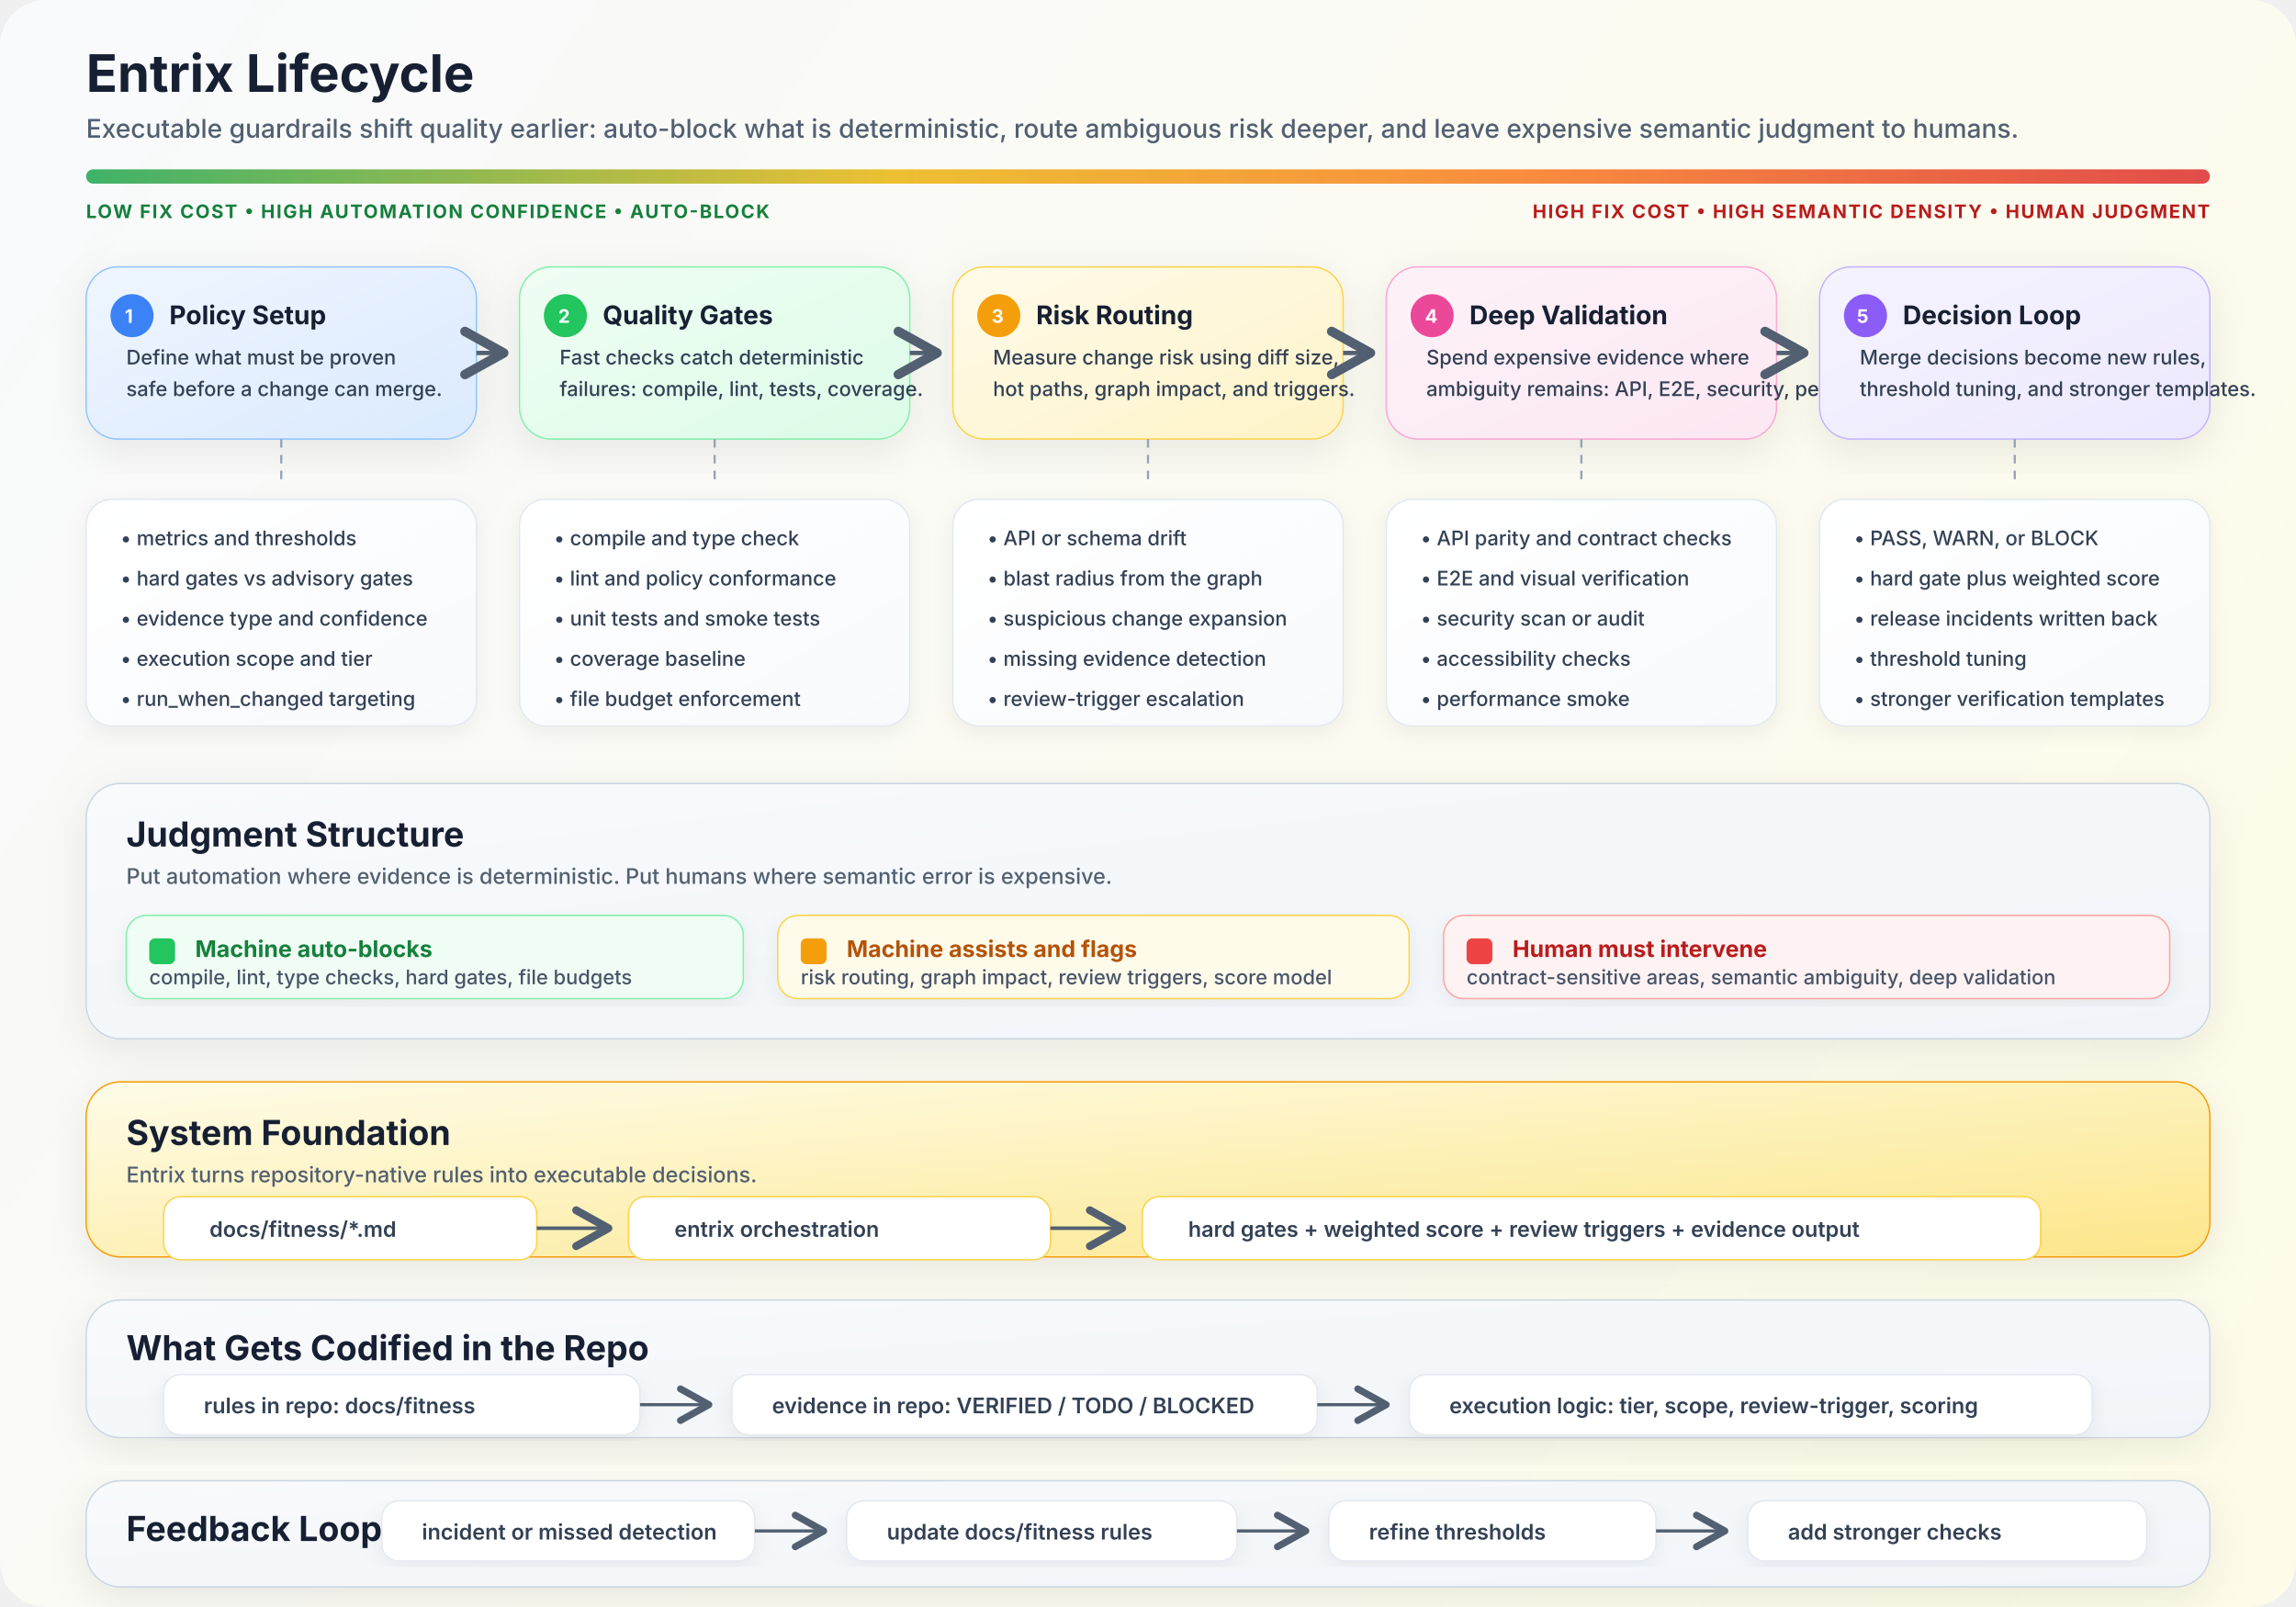
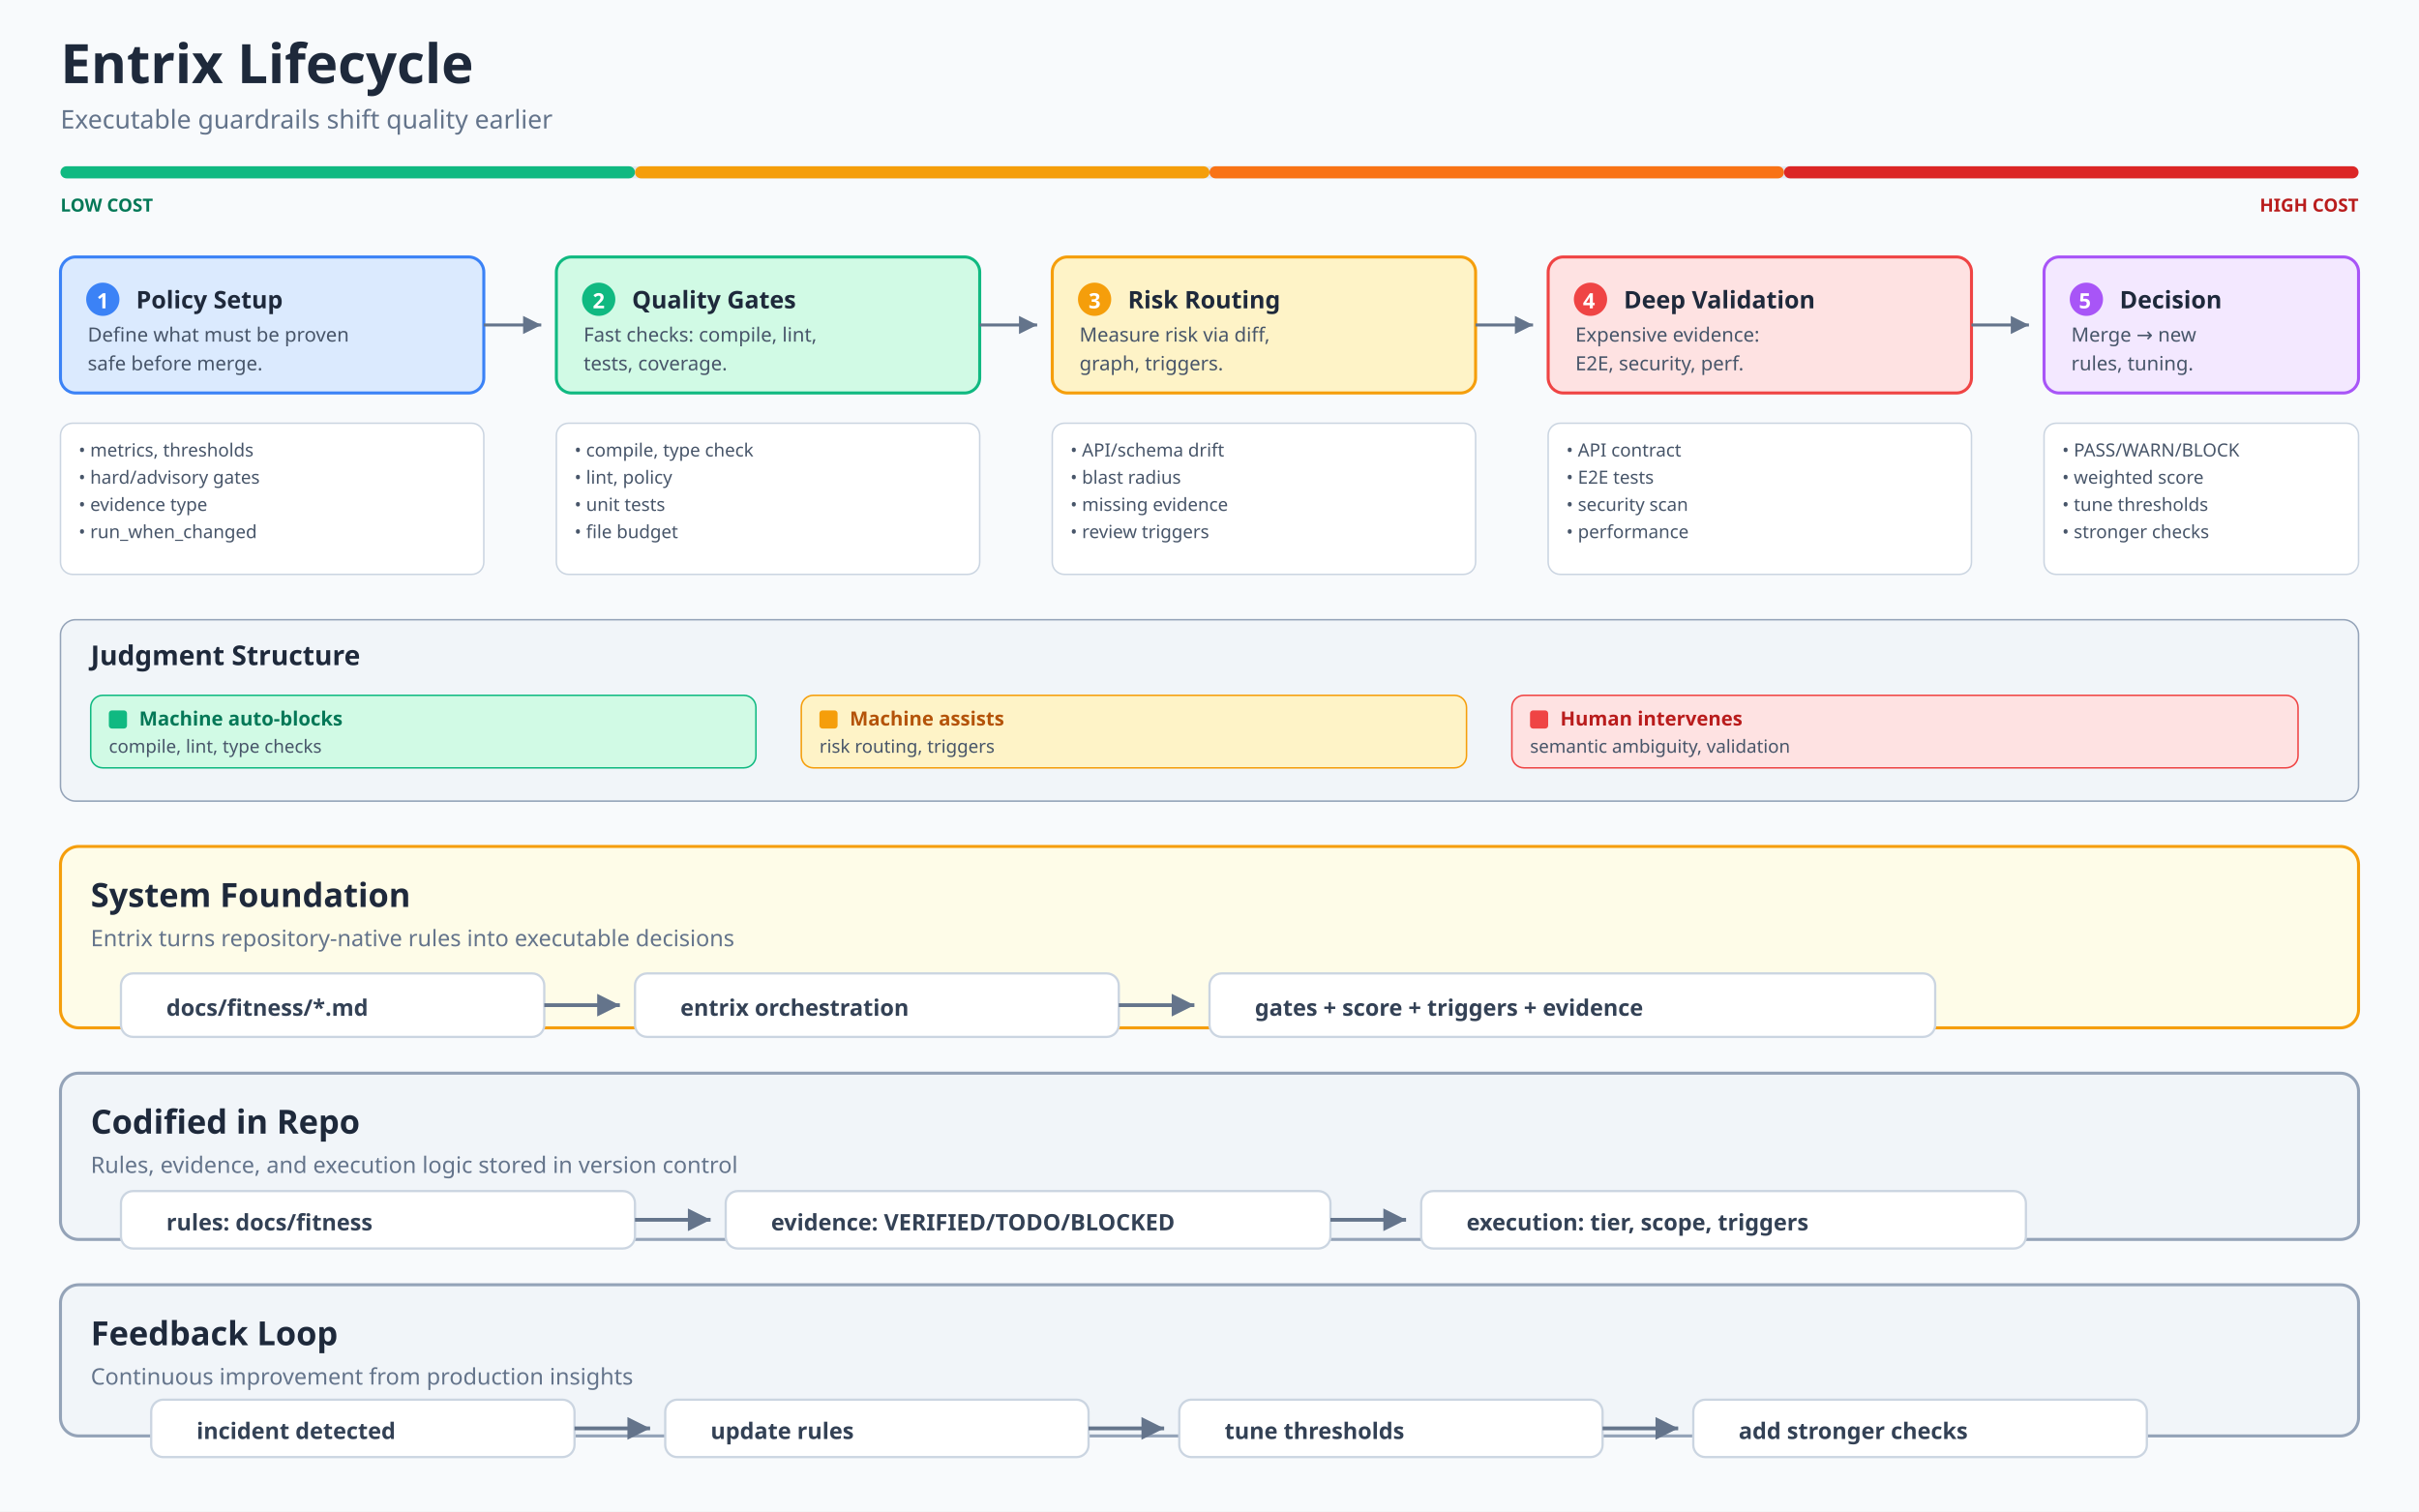
- <svg xmlns="http://www.w3.org/2000/svg" width="1600" height="1120" viewBox="0 0 1600 1120" fill="none">
+ <svg xmlns="http://www.w3.org/2000/svg" width="1600" height="1000" viewBox="0 0 1600 1000">
  <defs>
-     <linearGradient id="bg" x1="0" y1="0" x2="1600" y2="1120" gradientUnits="userSpaceOnUse">
-       <stop stop-color="#F8FAFC" />
-       <stop offset="1" stop-color="#FEFCE8" />
-     </linearGradient>
-     <linearGradient id="costBar" x1="60" y1="0" x2="1540" y2="0" gradientUnits="userSpaceOnUse">
-       <stop offset="0%" stop-color="#16A34A" />
-       <stop offset="38%" stop-color="#EAB308" />
-       <stop offset="68%" stop-color="#F97316" />
-       <stop offset="100%" stop-color="#DC2626" />
-     </linearGradient>
-     <linearGradient id="stage1" x1="0" y1="0" x2="1" y2="1">
-       <stop stop-color="#EFF6FF" />
-       <stop offset="1" stop-color="#DBEAFE" />
-     </linearGradient>
-     <linearGradient id="stage2" x1="0" y1="0" x2="1" y2="1">
-       <stop stop-color="#F0FDF4" />
-       <stop offset="1" stop-color="#DCFCE7" />
-     </linearGradient>
-     <linearGradient id="stage3" x1="0" y1="0" x2="1" y2="1">
-       <stop stop-color="#FFFBEB" />
-       <stop offset="1" stop-color="#FEF3C7" />
-     </linearGradient>
-     <linearGradient id="stage4" x1="0" y1="0" x2="1" y2="1">
-       <stop stop-color="#FDF2F8" />
-       <stop offset="1" stop-color="#FCE7F3" />
-     </linearGradient>
-     <linearGradient id="stage5" x1="0" y1="0" x2="1" y2="1">
-       <stop stop-color="#F5F3FF" />
-       <stop offset="1" stop-color="#EDE9FE" />
-     </linearGradient>
-     <linearGradient id="panel" x1="0" y1="0" x2="1" y2="1">
-       <stop stop-color="#FFFFFF" />
-       <stop offset="1" stop-color="#F8FAFC" />
-     </linearGradient>
-     <linearGradient id="sectionWarm" x1="0" y1="0" x2="1" y2="1">
-       <stop stop-color="#FEFCE8" />
-       <stop offset="1" stop-color="#FDE68A" />
-     </linearGradient>
-     <linearGradient id="sectionCool" x1="0" y1="0" x2="1" y2="1">
-       <stop stop-color="#F8FAFC" />
-       <stop offset="1" stop-color="#F1F5F9" />
-     </linearGradient>
-     <filter id="shadow" x="-20%" y="-20%" width="140%" height="140%">
-       <feDropShadow dx="0" dy="8" stdDeviation="14" flood-color="#0F172A" flood-opacity="0.08" />
-     </filter>
-     <filter id="softShadow" x="-10%" y="-10%" width="120%" height="120%">
-       <feDropShadow dx="0" dy="4" stdDeviation="7" flood-color="#0F172A" flood-opacity="0.06" />
-     </filter>
-     <marker id="arrow" markerWidth="14" markerHeight="14" refX="11" refY="7" orient="auto">
-       <path d="M2 2L11 7L2 12" stroke="#526071" stroke-width="2.2" stroke-linecap="round" stroke-linejoin="round" />
+     <marker id="arrow" markerWidth="10" markerHeight="10" refX="8" refY="5" orient="auto">
+       <polygon points="2,2 8,5 2,8" fill="#64748b" />
    </marker>
-     <style>
-       .title { font: 700 36px ui-sans-serif, -apple-system, BlinkMacSystemFont, "Segoe UI", sans-serif; fill: #172033; }
-       .subtitle { font: 500 18px ui-sans-serif, -apple-system, BlinkMacSystemFont, "Segoe UI", sans-serif; fill: #526071; }
-       .scale { font: 700 13px ui-sans-serif, -apple-system, BlinkMacSystemFont, "Segoe UI", sans-serif; letter-spacing: 0.08em; }
-       .stepNum { font: 700 13px ui-sans-serif, -apple-system, BlinkMacSystemFont, "Segoe UI", sans-serif; fill: #FFFFFF; letter-spacing: 0.05em; }
-       .stageTitle { font: 700 18px ui-sans-serif, -apple-system, BlinkMacSystemFont, "Segoe UI", sans-serif; fill: #172033; }
-       .body { font: 500 14px ui-sans-serif, -apple-system, BlinkMacSystemFont, "Segoe UI", sans-serif; fill: #334155; }
-       .detail { font: 500 14px ui-sans-serif, -apple-system, BlinkMacSystemFont, "Segoe UI", sans-serif; fill: #334155; }
-       .sectionTitle { font: 700 24px ui-sans-serif, -apple-system, BlinkMacSystemFont, "Segoe UI", sans-serif; fill: #172033; }
-       .sectionSub { font: 500 15px ui-sans-serif, -apple-system, BlinkMacSystemFont, "Segoe UI", sans-serif; fill: #526071; }
-       .pillTitle { font: 700 16px ui-sans-serif, -apple-system, BlinkMacSystemFont, "Segoe UI", sans-serif; }
-       .pillBody { font: 500 14px ui-sans-serif, -apple-system, BlinkMacSystemFont, "Segoe UI", sans-serif; fill: #475569; }
-       .laneText { font: 600 15px ui-sans-serif, -apple-system, BlinkMacSystemFont, "Segoe UI", sans-serif; fill: #334155; }
-     </style>
  </defs>
-   <rect width="1600" height="1120" rx="32" fill="url(#bg)" />
-   <text x="60" y="64" class="title">Entrix Lifecycle</text>
-   <text x="60" y="96" class="subtitle">Executable guardrails shift quality earlier: auto-block what is deterministic, route ambiguous risk deeper, and leave expensive semantic judgment to humans.</text>
-   <rect x="60" y="118" width="1480" height="10" rx="5" fill="url(#costBar)" opacity="0.82" />
-   <text x="60" y="152" class="scale" style="fill:#15803D">LOW FIX COST • HIGH AUTOMATION CONFIDENCE • AUTO-BLOCK</text>
-   <text x="1540" y="152" class="scale" style="fill:#B91C1C; text-anchor:end">HIGH FIX COST • HIGH SEMANTIC DENSITY • HUMAN JUDGMENT</text>
-   <rect x="60" y="186" width="272" height="120" rx="22" fill="url(#stage1)" stroke="#93C5FD" filter="url(#shadow)" />
-   <circle cx="92" cy="220" r="15" fill="#3B82F6" />
-   <text x="87" y="225" class="stepNum">1</text>
-   <text x="118" y="226" class="stageTitle">Policy Setup</text>
-   <text x="88" y="254" class="body">Define what must be proven</text>
-   <text x="88" y="276" class="body">safe before a change can merge.</text>
-   <path d="M332 246H351" stroke="#526071" stroke-width="3" marker-end="url(#arrow)" />
-   <rect x="362" y="186" width="272" height="120" rx="22" fill="url(#stage2)" stroke="#86EFAC" filter="url(#shadow)" />
-   <circle cx="394" cy="220" r="15" fill="#22C55E" />
-   <text x="389" y="225" class="stepNum">2</text>
-   <text x="420" y="226" class="stageTitle">Quality Gates</text>
-   <text x="390" y="254" class="body">Fast checks catch deterministic</text>
-   <text x="390" y="276" class="body">failures: compile, lint, tests, coverage.</text>
-   <path d="M634 246H653" stroke="#526071" stroke-width="3" marker-end="url(#arrow)" />
-   <rect x="664" y="186" width="272" height="120" rx="22" fill="url(#stage3)" stroke="#FCD34D" filter="url(#shadow)" />
-   <circle cx="696" cy="220" r="15" fill="#F59E0B" />
-   <text x="691" y="225" class="stepNum">3</text>
-   <text x="722" y="226" class="stageTitle">Risk Routing</text>
-   <text x="692" y="254" class="body">Measure change risk using diff size,</text>
-   <text x="692" y="276" class="body">hot paths, graph impact, and triggers.</text>
-   <path d="M936 246H955" stroke="#526071" stroke-width="3" marker-end="url(#arrow)" />
-   <rect x="966" y="186" width="272" height="120" rx="22" fill="url(#stage4)" stroke="#F9A8D4" filter="url(#shadow)" />
-   <circle cx="998" cy="220" r="15" fill="#EC4899" />
-   <text x="993" y="225" class="stepNum">4</text>
-   <text x="1024" y="226" class="stageTitle">Deep Validation</text>
-   <text x="994" y="254" class="body">Spend expensive evidence where</text>
-   <text x="994" y="276" class="body">ambiguity remains: API, E2E, security, perf.</text>
-   <path d="M1238 246H1257" stroke="#526071" stroke-width="3" marker-end="url(#arrow)" />
-   <rect x="1268" y="186" width="272" height="120" rx="22" fill="url(#stage5)" stroke="#C4B5FD" filter="url(#shadow)" />
-   <circle cx="1300" cy="220" r="15" fill="#8B5CF6" />
-   <text x="1294" y="225" class="stepNum">5</text>
-   <text x="1326" y="226" class="stageTitle">Decision Loop</text>
-   <text x="1296" y="254" class="body">Merge decisions become new rules,</text>
-   <text x="1296" y="276" class="body">threshold tuning, and stronger templates.</text>
-   <path d="M196 306V338" stroke="#94A3B8" stroke-width="1.5" stroke-dasharray="6 5" />
-   <path d="M498 306V338" stroke="#94A3B8" stroke-width="1.5" stroke-dasharray="6 5" />
-   <path d="M800 306V338" stroke="#94A3B8" stroke-width="1.5" stroke-dasharray="6 5" />
-   <path d="M1102 306V338" stroke="#94A3B8" stroke-width="1.5" stroke-dasharray="6 5" />
-   <path d="M1404 306V338" stroke="#94A3B8" stroke-width="1.5" stroke-dasharray="6 5" />
-   <rect x="60" y="348" width="272" height="158" rx="18" fill="url(#panel)" stroke="#E2E8F0" filter="url(#softShadow)" />
-   <text x="84" y="380" class="detail">• metrics and thresholds</text>
-   <text x="84" y="408" class="detail">• hard gates vs advisory gates</text>
-   <text x="84" y="436" class="detail">• evidence type and confidence</text>
-   <text x="84" y="464" class="detail">• execution scope and tier</text>
-   <text x="84" y="492" class="detail">• run_when_changed targeting</text>
-   <rect x="362" y="348" width="272" height="158" rx="18" fill="url(#panel)" stroke="#E2E8F0" filter="url(#softShadow)" />
-   <text x="386" y="380" class="detail">• compile and type check</text>
-   <text x="386" y="408" class="detail">• lint and policy conformance</text>
-   <text x="386" y="436" class="detail">• unit tests and smoke tests</text>
-   <text x="386" y="464" class="detail">• coverage baseline</text>
-   <text x="386" y="492" class="detail">• file budget enforcement</text>
-   <rect x="664" y="348" width="272" height="158" rx="18" fill="url(#panel)" stroke="#E2E8F0" filter="url(#softShadow)" />
-   <text x="688" y="380" class="detail">• API or schema drift</text>
-   <text x="688" y="408" class="detail">• blast radius from the graph</text>
-   <text x="688" y="436" class="detail">• suspicious change expansion</text>
-   <text x="688" y="464" class="detail">• missing evidence detection</text>
-   <text x="688" y="492" class="detail">• review-trigger escalation</text>
-   <rect x="966" y="348" width="272" height="158" rx="18" fill="url(#panel)" stroke="#E2E8F0" filter="url(#softShadow)" />
-   <text x="990" y="380" class="detail">• API parity and contract checks</text>
-   <text x="990" y="408" class="detail">• E2E and visual verification</text>
-   <text x="990" y="436" class="detail">• security scan or audit</text>
-   <text x="990" y="464" class="detail">• accessibility checks</text>
-   <text x="990" y="492" class="detail">• performance smoke</text>
-   <rect x="1268" y="348" width="272" height="158" rx="18" fill="url(#panel)" stroke="#E2E8F0" filter="url(#softShadow)" />
-   <text x="1292" y="380" class="detail">• PASS, WARN, or BLOCK</text>
-   <text x="1292" y="408" class="detail">• hard gate plus weighted score</text>
-   <text x="1292" y="436" class="detail">• release incidents written back</text>
-   <text x="1292" y="464" class="detail">• threshold tuning</text>
-   <text x="1292" y="492" class="detail">• stronger verification templates</text>
-   <rect x="60" y="546" width="1480" height="178" rx="24" fill="url(#sectionCool)" stroke="#CBD5E1" filter="url(#shadow)" />
-   <text x="88" y="590" class="sectionTitle">Judgment Structure</text>
-   <text x="88" y="616" class="sectionSub">Put automation where evidence is deterministic. Put humans where semantic error is expensive.</text>
-   <rect x="88" y="638" width="430" height="58" rx="14" fill="#F0FDF4" stroke="#86EFAC" filter="url(#softShadow)" />
-   <rect x="104" y="654" width="18" height="18" rx="4" fill="#22C55E" />
-   <text x="136" y="667" class="pillTitle" style="fill:#15803D">Machine auto-blocks</text>
-   <text x="104" y="686" class="pillBody">compile, lint, type checks, hard gates, file budgets</text>
-   <rect x="542" y="638" width="440" height="58" rx="14" fill="#FFFBEB" stroke="#FCD34D" filter="url(#softShadow)" />
-   <rect x="558" y="654" width="18" height="18" rx="4" fill="#F59E0B" />
-   <text x="590" y="667" class="pillTitle" style="fill:#B45309">Machine assists and flags</text>
-   <text x="558" y="686" class="pillBody">risk routing, graph impact, review triggers, score model</text>
-   <rect x="1006" y="638" width="506" height="58" rx="14" fill="#FEF2F2" stroke="#FCA5A5" filter="url(#softShadow)" />
-   <rect x="1022" y="654" width="18" height="18" rx="4" fill="#EF4444" />
-   <text x="1054" y="667" class="pillTitle" style="fill:#B91C1C">Human must intervene</text>
-   <text x="1022" y="686" class="pillBody">contract-sensitive areas, semantic ambiguity, deep validation</text>
-   <rect x="60" y="754" width="1480" height="122" rx="24" fill="url(#sectionWarm)" stroke="#F59E0B" filter="url(#shadow)" />
-   <text x="88" y="798" class="sectionTitle">System Foundation</text>
-   <text x="88" y="824" class="sectionSub">Entrix turns repository-native rules into executable decisions.</text>
-   <rect x="114" y="834" width="260" height="44" rx="12" fill="#FFFFFF" stroke="#FCD34D" />
-   <text x="146" y="862" class="laneText">docs/fitness/*.md</text>
-   <path d="M374 856H424" stroke="#526071" stroke-width="2.5" marker-end="url(#arrow)" />
-   <rect x="438" y="834" width="294" height="44" rx="12" fill="#FFFFFF" stroke="#FCD34D" />
-   <text x="470" y="862" class="laneText">entrix orchestration</text>
-   <path d="M732 856H782" stroke="#526071" stroke-width="2.5" marker-end="url(#arrow)" />
-   <rect x="796" y="834" width="626" height="44" rx="12" fill="#FFFFFF" stroke="#FCD34D" />
-   <text x="828" y="862" class="laneText">hard gates + weighted score + review triggers + evidence output</text>
-   <rect x="60" y="906" width="1480" height="96" rx="24" fill="url(#sectionCool)" stroke="#CBD5E1" filter="url(#shadow)" />
-   <text x="88" y="948" class="sectionTitle">What Gets Codified in the Repo</text>
-   <rect x="114" y="958" width="332" height="42" rx="12" fill="#FFFFFF" stroke="#E2E8F0" filter="url(#softShadow)" />
-   <text x="142" y="985" class="laneText">rules in repo: docs/fitness</text>
-   <path d="M446 979H494" stroke="#526071" stroke-width="2.2" marker-end="url(#arrow)" />
-   <rect x="510" y="958" width="408" height="42" rx="12" fill="#FFFFFF" stroke="#E2E8F0" filter="url(#softShadow)" />
-   <text x="538" y="985" class="laneText">evidence in repo: VERIFIED / TODO / BLOCKED</text>
-   <path d="M918 979H966" stroke="#526071" stroke-width="2.2" marker-end="url(#arrow)" />
-   <rect x="982" y="958" width="476" height="42" rx="12" fill="#FFFFFF" stroke="#E2E8F0" filter="url(#softShadow)" />
-   <text x="1010" y="985" class="laneText">execution logic: tier, scope, review-trigger, scoring</text>
-   <rect x="60" y="1032" width="1480" height="74" rx="24" fill="url(#sectionCool)" stroke="#CBD5E1" filter="url(#shadow)" />
-   <text x="88" y="1074" class="sectionTitle">Feedback Loop</text>
-   <rect x="266" y="1046" width="260" height="42" rx="12" fill="#FFFFFF" stroke="#E2E8F0" filter="url(#softShadow)" />
-   <text x="294" y="1073" class="laneText">incident or missed detection</text>
-   <path d="M526 1067H574" stroke="#526071" stroke-width="2.2" marker-end="url(#arrow)" />
-   <rect x="590" y="1046" width="272" height="42" rx="12" fill="#FFFFFF" stroke="#E2E8F0" filter="url(#softShadow)" />
-   <text x="618" y="1073" class="laneText">update docs/fitness rules</text>
-   <path d="M862 1067H910" stroke="#526071" stroke-width="2.2" marker-end="url(#arrow)" />
-   <rect x="926" y="1046" width="228" height="42" rx="12" fill="#FFFFFF" stroke="#E2E8F0" filter="url(#softShadow)" />
-   <text x="954" y="1073" class="laneText">refine thresholds</text>
-   <path d="M1154 1067H1202" stroke="#526071" stroke-width="2.2" marker-end="url(#arrow)" />
-   <rect x="1218" y="1046" width="278" height="42" rx="12" fill="#FFFFFF" stroke="#E2E8F0" filter="url(#softShadow)" />
-   <text x="1246" y="1073" class="laneText">add stronger checks</text>
+   <rect width="1600" height="1000" fill="#f8fafc" />
+   <text x="40" y="55" font-family="sans-serif" font-size="36" font-weight="700" fill="#1e293b">Entrix Lifecycle</text>
+   <text x="40" y="85" font-family="sans-serif" font-size="17" font-weight="500" fill="#64748b">Executable guardrails shift quality earlier</text>
+   <rect x="40" y="110" width="1520" height="8" rx="4" fill="#e2e8f0" />
+   <rect x="40" y="110" width="380" height="8" rx="4" fill="#10b981" />
+   <rect x="420" y="110" width="380" height="8" rx="4" fill="#f59e0b" />
+   <rect x="800" y="110" width="380" height="8" rx="4" fill="#f97316" />
+   <rect x="1180" y="110" width="380" height="8" rx="4" fill="#dc2626" />
+   <text x="40" y="140" font-family="sans-serif" font-size="12" font-weight="600" fill="#047857">LOW COST</text>
+   <text x="1560" y="140" font-family="sans-serif" font-size="12" font-weight="600" fill="#b91c1c" text-anchor="end">HIGH COST</text>
+   <rect x="40" y="170" width="280" height="90" rx="10" fill="#dbeafe" stroke="#3b82f6" stroke-width="2" />
+   <circle cx="68" cy="198" r="11" fill="#3b82f6" />
+   <text x="64" y="204" font-family="sans-serif" font-size="14" font-weight="700" fill="#fff">1</text>
+   <text x="90" y="204" font-family="sans-serif" font-size="16" font-weight="700" fill="#1e293b">Policy Setup</text>
+   <text x="58" y="226" font-family="sans-serif" font-size="13" fill="#475569">Define what must be proven</text>
+   <text x="58" y="245" font-family="sans-serif" font-size="13" fill="#475569">safe before merge.</text>
+   <path d="M320 215 H358" stroke="#64748b" stroke-width="2" marker-end="url(#arrow)" fill="none" />
+   <rect x="368" y="170" width="280" height="90" rx="10" fill="#d1fae5" stroke="#10b981" stroke-width="2" />
+   <circle cx="396" cy="198" r="11" fill="#10b981" />
+   <text x="392" y="204" font-family="sans-serif" font-size="14" font-weight="700" fill="#fff">2</text>
+   <text x="418" y="204" font-family="sans-serif" font-size="16" font-weight="700" fill="#1e293b">Quality Gates</text>
+   <text x="386" y="226" font-family="sans-serif" font-size="13" fill="#475569">Fast checks: compile, lint,</text>
+   <text x="386" y="245" font-family="sans-serif" font-size="13" fill="#475569">tests, coverage.</text>
+   <path d="M648 215 H686" stroke="#64748b" stroke-width="2" marker-end="url(#arrow)" fill="none" />
+   <rect x="696" y="170" width="280" height="90" rx="10" fill="#fef3c7" stroke="#f59e0b" stroke-width="2" />
+   <circle cx="724" cy="198" r="11" fill="#f59e0b" />
+   <text x="720" y="204" font-family="sans-serif" font-size="14" font-weight="700" fill="#fff">3</text>
+   <text x="746" y="204" font-family="sans-serif" font-size="16" font-weight="700" fill="#1e293b">Risk Routing</text>
+   <text x="714" y="226" font-family="sans-serif" font-size="13" fill="#475569">Measure risk via diff,</text>
+   <text x="714" y="245" font-family="sans-serif" font-size="13" fill="#475569">graph, triggers.</text>
+   <path d="M976 215 H1014" stroke="#64748b" stroke-width="2" marker-end="url(#arrow)" fill="none" />
+   <rect x="1024" y="170" width="280" height="90" rx="10" fill="#fee2e2" stroke="#ef4444" stroke-width="2" />
+   <circle cx="1052" cy="198" r="11" fill="#ef4444" />
+   <text x="1047" y="204" font-family="sans-serif" font-size="14" font-weight="700" fill="#fff">4</text>
+   <text x="1074" y="204" font-family="sans-serif" font-size="16" font-weight="700" fill="#1e293b">Deep Validation</text>
+   <text x="1042" y="226" font-family="sans-serif" font-size="13" fill="#475569">Expensive evidence:</text>
+   <text x="1042" y="245" font-family="sans-serif" font-size="13" fill="#475569">E2E, security, perf.</text>
+   <path d="M1304 215 H1342" stroke="#64748b" stroke-width="2" marker-end="url(#arrow)" fill="none" />
+   <rect x="1352" y="170" width="208" height="90" rx="10" fill="#f3e8ff" stroke="#a855f7" stroke-width="2" />
+   <circle cx="1380" cy="198" r="11" fill="#a855f7" />
+   <text x="1375" y="204" font-family="sans-serif" font-size="14" font-weight="700" fill="#fff">5</text>
+   <text x="1402" y="204" font-family="sans-serif" font-size="16" font-weight="700" fill="#1e293b">Decision</text>
+   <text x="1370" y="226" font-family="sans-serif" font-size="13" fill="#475569">Merge → new</text>
+   <text x="1370" y="245" font-family="sans-serif" font-size="13" fill="#475569">rules, tuning.</text>
+   <rect x="40" y="280" width="280" height="100" rx="8" fill="#fff" stroke="#cbd5e1" />
+   <text x="52" y="302" font-family="sans-serif" font-size="12" fill="#475569">• metrics, thresholds</text>
+   <text x="52" y="320" font-family="sans-serif" font-size="12" fill="#475569">• hard/advisory gates</text>
+   <text x="52" y="338" font-family="sans-serif" font-size="12" fill="#475569">• evidence type</text>
+   <text x="52" y="356" font-family="sans-serif" font-size="12" fill="#475569">• run_when_changed</text>
+   <rect x="368" y="280" width="280" height="100" rx="8" fill="#fff" stroke="#cbd5e1" />
+   <text x="380" y="302" font-family="sans-serif" font-size="12" fill="#475569">• compile, type check</text>
+   <text x="380" y="320" font-family="sans-serif" font-size="12" fill="#475569">• lint, policy</text>
+   <text x="380" y="338" font-family="sans-serif" font-size="12" fill="#475569">• unit tests</text>
+   <text x="380" y="356" font-family="sans-serif" font-size="12" fill="#475569">• file budget</text>
+   <rect x="696" y="280" width="280" height="100" rx="8" fill="#fff" stroke="#cbd5e1" />
+   <text x="708" y="302" font-family="sans-serif" font-size="12" fill="#475569">• API/schema drift</text>
+   <text x="708" y="320" font-family="sans-serif" font-size="12" fill="#475569">• blast radius</text>
+   <text x="708" y="338" font-family="sans-serif" font-size="12" fill="#475569">• missing evidence</text>
+   <text x="708" y="356" font-family="sans-serif" font-size="12" fill="#475569">• review triggers</text>
+   <rect x="1024" y="280" width="280" height="100" rx="8" fill="#fff" stroke="#cbd5e1" />
+   <text x="1036" y="302" font-family="sans-serif" font-size="12" fill="#475569">• API contract</text>
+   <text x="1036" y="320" font-family="sans-serif" font-size="12" fill="#475569">• E2E tests</text>
+   <text x="1036" y="338" font-family="sans-serif" font-size="12" fill="#475569">• security scan</text>
+   <text x="1036" y="356" font-family="sans-serif" font-size="12" fill="#475569">• performance</text>
+   <rect x="1352" y="280" width="208" height="100" rx="8" fill="#fff" stroke="#cbd5e1" />
+   <text x="1364" y="302" font-family="sans-serif" font-size="12" fill="#475569">• PASS/WARN/BLOCK</text>
+   <text x="1364" y="320" font-family="sans-serif" font-size="12" fill="#475569">• weighted score</text>
+   <text x="1364" y="338" font-family="sans-serif" font-size="12" fill="#475569">• tune thresholds</text>
+   <text x="1364" y="356" font-family="sans-serif" font-size="12" fill="#475569">• stronger checks</text>
+   <rect x="40" y="410" width="1520" height="120" rx="10" fill="#f1f5f9" stroke="#94a3b8" />
+   <text x="60" y="440" font-family="sans-serif" font-size="18" font-weight="700" fill="#1e293b">Judgment Structure</text>
+   <rect x="60" y="460" width="440" height="48" rx="8" fill="#d1fae5" stroke="#10b981" />
+   <rect x="72" y="470" width="12" height="12" rx="2" fill="#10b981" />
+   <text x="92" y="480" font-family="sans-serif" font-size="13" font-weight="600" fill="#047857">Machine auto-blocks</text>
+   <text x="72" y="498" font-family="sans-serif" font-size="12" fill="#475569">compile, lint, type checks</text>
+   <rect x="530" y="460" width="440" height="48" rx="8" fill="#fef3c7" stroke="#f59e0b" />
+   <rect x="542" y="470" width="12" height="12" rx="2" fill="#f59e0b" />
+   <text x="562" y="480" font-family="sans-serif" font-size="13" font-weight="600" fill="#b45309">Machine assists</text>
+   <text x="542" y="498" font-family="sans-serif" font-size="12" fill="#475569">risk routing, triggers</text>
+   <rect x="1000" y="460" width="520" height="48" rx="8" fill="#fee2e2" stroke="#ef4444" />
+   <rect x="1012" y="470" width="12" height="12" rx="2" fill="#ef4444" />
+   <text x="1032" y="480" font-family="sans-serif" font-size="13" font-weight="600" fill="#b91c1c">Human intervenes</text>
+   <text x="1012" y="498" font-family="sans-serif" font-size="12" fill="#475569">semantic ambiguity, validation</text>
+   <rect x="40" y="560" width="1520" height="120" rx="12" fill="#fefce8" stroke="#f59e0b" stroke-width="2" />
+   <text x="60" y="600" font-family="sans-serif" font-size="22" font-weight="700" fill="#1e293b">System Foundation</text>
+   <text x="60" y="626" font-family="sans-serif" font-size="15" fill="#64748b">Entrix turns repository-native rules into executable decisions</text>
+   <rect x="80" y="644" width="280" height="42" rx="8" fill="#fff" stroke="#cbd5e1" stroke-width="1.5" />
+   <text x="110" y="672" font-family="sans-serif" font-size="15" font-weight="600" fill="#334155">docs/fitness/*.md</text>
+   <path d="M360 665 H410" stroke="#64748b" stroke-width="2.5" marker-end="url(#arrow)" fill="none" />
+   <rect x="420" y="644" width="320" height="42" rx="8" fill="#fff" stroke="#cbd5e1" stroke-width="1.5" />
+   <text x="450" y="672" font-family="sans-serif" font-size="15" font-weight="600" fill="#334155">entrix orchestration</text>
+   <path d="M740 665 H790" stroke="#64748b" stroke-width="2.5" marker-end="url(#arrow)" fill="none" />
+   <rect x="800" y="644" width="480" height="42" rx="8" fill="#fff" stroke="#cbd5e1" stroke-width="1.5" />
+   <text x="830" y="672" font-family="sans-serif" font-size="15" font-weight="600" fill="#334155">gates + score + triggers + evidence</text>
+   <rect x="40" y="710" width="1520" height="110" rx="12" fill="#f1f5f9" stroke="#94a3b8" stroke-width="2" />
+   <text x="60" y="750" font-family="sans-serif" font-size="22" font-weight="700" fill="#1e293b">Codified in Repo</text>
+   <text x="60" y="776" font-family="sans-serif" font-size="15" fill="#64748b">Rules, evidence, and execution logic stored in version control</text>
+   <rect x="80" y="788" width="340" height="38" rx="8" fill="#fff" stroke="#cbd5e1" stroke-width="1.5" />
+   <text x="110" y="814" font-family="sans-serif" font-size="15" font-weight="600" fill="#334155">rules: docs/fitness</text>
+   <path d="M420 807 H470" stroke="#64748b" stroke-width="2.5" marker-end="url(#arrow)" fill="none" />
+   <rect x="480" y="788" width="400" height="38" rx="8" fill="#fff" stroke="#cbd5e1" stroke-width="1.5" />
+   <text x="510" y="814" font-family="sans-serif" font-size="15" font-weight="600" fill="#334155">evidence: VERIFIED/TODO/BLOCKED</text>
+   <path d="M880 807 H930" stroke="#64748b" stroke-width="2.5" marker-end="url(#arrow)" fill="none" />
+   <rect x="940" y="788" width="400" height="38" rx="8" fill="#fff" stroke="#cbd5e1" stroke-width="1.5" />
+   <text x="970" y="814" font-family="sans-serif" font-size="15" font-weight="600" fill="#334155">execution: tier, scope, triggers</text>
+   <rect x="40" y="850" width="1520" height="100" rx="12" fill="#f1f5f9" stroke="#94a3b8" stroke-width="2" />
+   <text x="60" y="890" font-family="sans-serif" font-size="22" font-weight="700" fill="#1e293b">Feedback Loop</text>
+   <text x="60" y="916" font-family="sans-serif" font-size="15" fill="#64748b">Continuous improvement from production insights</text>
+   <rect x="100" y="926" width="280" height="38" rx="8" fill="#fff" stroke="#cbd5e1" stroke-width="1.5" />
+   <text x="130" y="952" font-family="sans-serif" font-size="15" font-weight="600" fill="#334155">incident detected</text>
+   <path d="M380 945 H430" stroke="#64748b" stroke-width="2.5" marker-end="url(#arrow)" fill="none" />
+   <rect x="440" y="926" width="280" height="38" rx="8" fill="#fff" stroke="#cbd5e1" stroke-width="1.5" />
+   <text x="470" y="952" font-family="sans-serif" font-size="15" font-weight="600" fill="#334155">update rules</text>
+   <path d="M720 945 H770" stroke="#64748b" stroke-width="2.5" marker-end="url(#arrow)" fill="none" />
+   <rect x="780" y="926" width="280" height="38" rx="8" fill="#fff" stroke="#cbd5e1" stroke-width="1.5" />
+   <text x="810" y="952" font-family="sans-serif" font-size="15" font-weight="600" fill="#334155">tune thresholds</text>
+   <path d="M1060 945 H1110" stroke="#64748b" stroke-width="2.5" marker-end="url(#arrow)" fill="none" />
+   <rect x="1120" y="926" width="300" height="38" rx="8" fill="#fff" stroke="#cbd5e1" stroke-width="1.5" />
+   <text x="1150" y="952" font-family="sans-serif" font-size="15" font-weight="600" fill="#334155">add stronger checks</text>
</svg>
